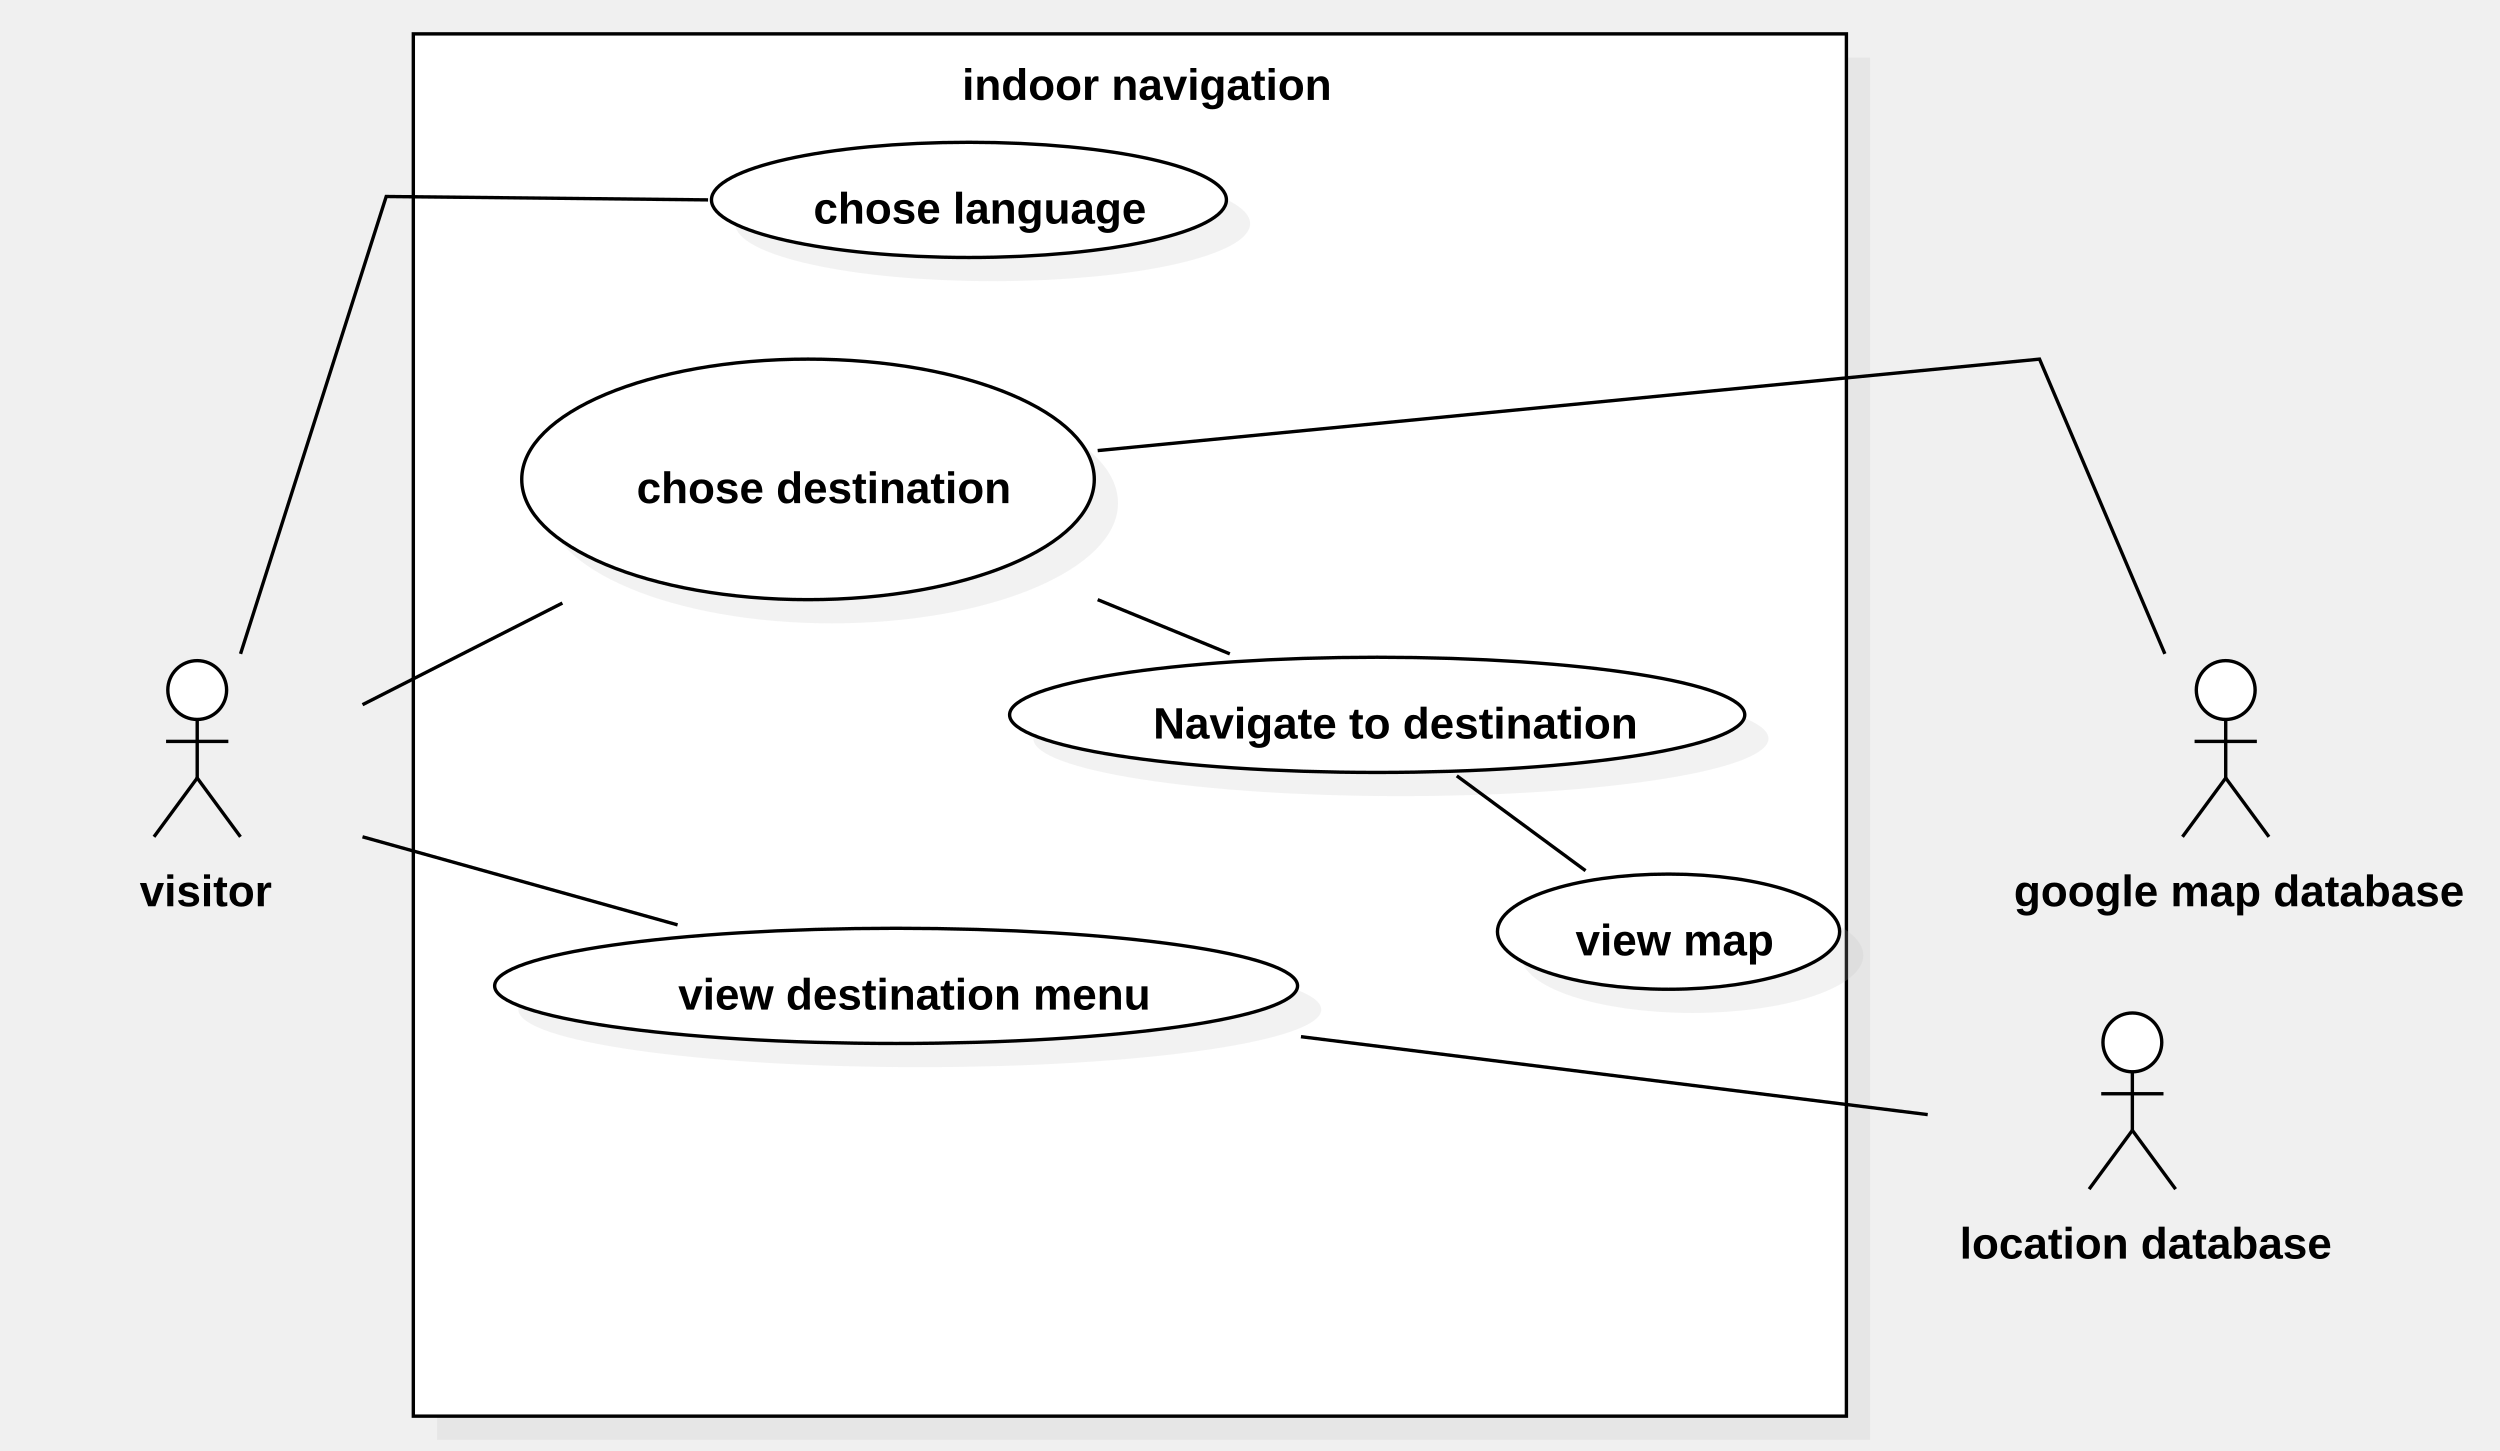
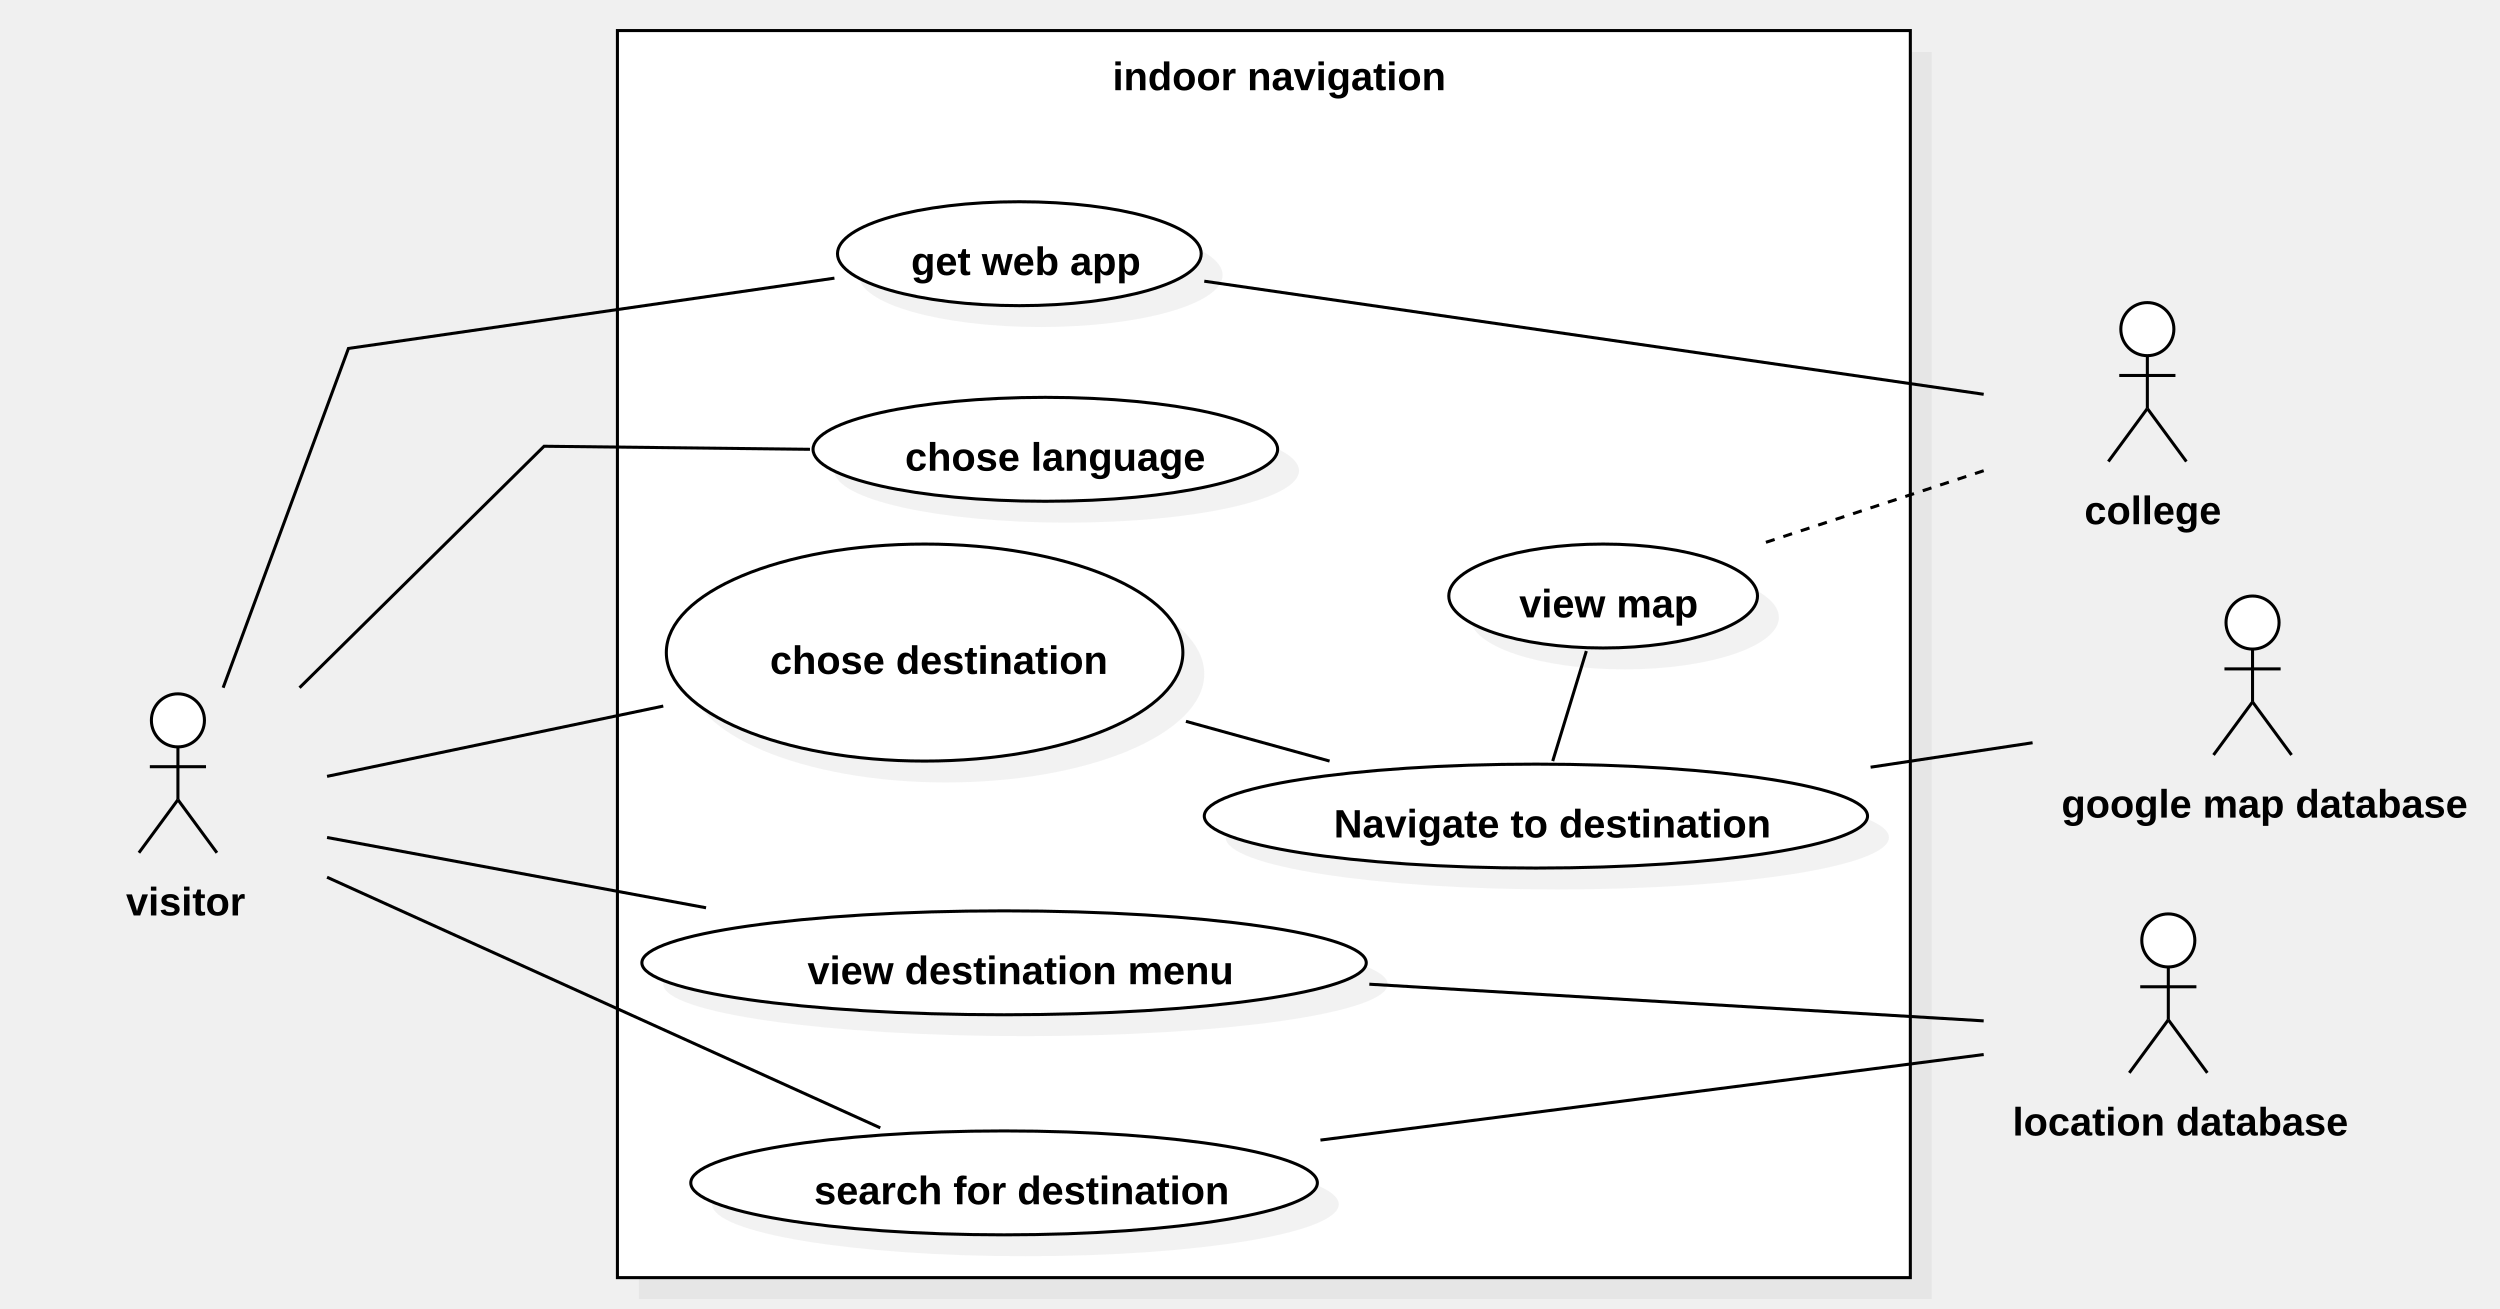
- <svg xmlns="http://www.w3.org/2000/svg" version="1.1" width="737.92" height="428">
+ <svg xmlns="http://www.w3.org/2000/svg" version="1.1" width="817.92" height="428">
  <defs />
  <g>
-     <g transform="translate(-118,-62) scale(1,1)">
+     <g transform="translate(-38,-62) scale(1,1)">
      <rect fill="#C0C0C0" stroke="none" x="247" y="79" width="423" height="408" opacity="0.2" />
    </g>
-     <g transform="translate(-118,-62) scale(1,1)">
+     <g transform="translate(-38,-62) scale(1,1)">
      <rect fill="#ffffff" stroke="none" x="240" y="72" width="423" height="408" />
    </g>
-     <g transform="translate(-118,-62) scale(1,1)">
+     <g transform="translate(-38,-62) scale(1,1)">
      <path fill="none" stroke="#000000" d="M 240 72 L 663 72 L 663 480 L 240 480 L 240 72 Z Z" stroke-miterlimit="10" />
    </g>
-     <g transform="translate(-118,-62) scale(1,1)">
+     <g transform="translate(-38,-62) scale(1,1)">
      <g>
        <path fill="none" stroke="none" />
        <text fill="#000000" stroke="none" font-family="Arial" font-size="13px" font-style="normal" font-weight="bold" text-decoration="none" x="401.991" y="91.5">indoor navigation</text>
      </g>
    </g>
-     <g transform="translate(-118,-62) scale(1,1)">
-       <path fill="#ffffff" stroke="none" d="M 167.531 265.68 C 167.531 260.886 171.417 257 176.21 257 C 181.003 257 184.889 260.886 184.889 265.68 C 184.889 270.474 181.003 274.36 176.21 274.36 C 171.417 274.36 167.531 270.474 167.531 265.68 Z" />
-     </g>
-     <g transform="translate(-118,-62) scale(1,1)">
-       <path fill="none" stroke="#000000" d="M 167.531 265.68 C 167.531 260.886 171.417 257 176.21 257 C 181.003 257 184.889 260.886 184.889 265.68 C 184.889 270.474 181.003 274.36 176.21 274.36 C 171.417 274.36 167.531 270.474 167.531 265.68 Z" stroke-miterlimit="10" />
-     </g>
-     <g transform="translate(-118,-62) scale(1,1)">
-       <path fill="none" stroke="#000000" d="M 176.21 274.36 L 176.21 291.64" stroke-miterlimit="10" />
-     </g>
-     <g transform="translate(-118,-62) scale(1,1)">
-       <path fill="none" stroke="#000000" d="M 167.02 280.84 L 185.4 280.84" stroke-miterlimit="10" />
-     </g>
-     <g transform="translate(-118,-62) scale(1,1)">
-       <path fill="none" stroke="#000000" d="M 176.21 291.64 L 163.446 309" stroke-miterlimit="10" />
-     </g>
-     <g transform="translate(-118,-62) scale(1,1)">
-       <path fill="none" stroke="#000000" d="M 176.21 291.64 L 188.974 309" stroke-miterlimit="10" />
-     </g>
-     <g transform="translate(-118,-62) scale(1,1)">
-       <g>
-         <path fill="none" stroke="none" />
-         <text fill="#000000" stroke="none" font-family="Arial" font-size="13px" font-style="normal" font-weight="bold" text-decoration="none" x="159.236" y="329.5">visitor</text>
-       </g>
-     </g>
-     <g transform="translate(-118,-62) scale(1,1)">
-       <path fill="#C0C0C0" stroke="none" d="M 279 210.5 C 279 190.894 316.832 175 363.5 175 C 410.168 175 448 190.894 448 210.5 C 448 230.106 410.168 246 363.5 246 C 316.832 246 279 230.106 279 210.5 Z" opacity="0.2" />
-     </g>
-     <g transform="translate(-118,-62) scale(1,1)">
-       <path fill="#ffffff" stroke="none" d="M 272 203.5 C 272 183.894 309.832 168 356.5 168 C 403.168 168 441 183.894 441 203.5 C 441 223.106 403.168 239 356.5 239 C 309.832 239 272 223.106 272 203.5 Z" />
-     </g>
-     <g transform="translate(-118,-62) scale(1,1)">
-       <path fill="none" stroke="#000000" d="M 272 203.5 C 272 183.894 309.832 168 356.5 168 C 403.168 168 441 183.894 441 203.5 C 441 223.106 403.168 239 356.5 239 C 309.832 239 272 223.106 272 203.5 Z" stroke-miterlimit="10" />
-     </g>
-     <g transform="translate(-118,-62) scale(1,1)">
-       <g>
-         <path fill="none" stroke="none" />
-         <text fill="#000000" stroke="none" font-family="Arial" font-size="13px" font-style="normal" font-weight="bold" text-decoration="none" x="305.909" y="210.5">chose destination</text>
-       </g>
-     </g>
-     <g transform="translate(-118,-62) scale(1,1)">
-       <path fill="#C0C0C0" stroke="none" d="M 271 360 C 271 350.611 324.054 343 389.5 343 C 454.946 343 508 350.611 508 360 C 508 369.389 454.946 377 389.5 377 C 324.054 377 271 369.389 271 360 Z" opacity="0.2" />
-     </g>
-     <g transform="translate(-118,-62) scale(1,1)">
-       <path fill="#ffffff" stroke="none" d="M 264 353 C 264 343.611 317.054 336 382.5 336 C 447.946 336 501 343.611 501 353 C 501 362.389 447.946 370 382.5 370 C 317.054 370 264 362.389 264 353 Z" />
-     </g>
-     <g transform="translate(-118,-62) scale(1,1)">
-       <path fill="none" stroke="#000000" d="M 264 353 C 264 343.611 317.054 336 382.5 336 C 447.946 336 501 343.611 501 353 C 501 362.389 447.946 370 382.5 370 C 317.054 370 264 362.389 264 353 Z" stroke-miterlimit="10" />
-     </g>
-     <g transform="translate(-118,-62) scale(1,1)">
-       <g>
-         <path fill="none" stroke="none" />
-         <text fill="#000000" stroke="none" font-family="Arial" font-size="13px" font-style="normal" font-weight="bold" text-decoration="none" x="318.186" y="360">view destination menu</text>
-       </g>
-     </g>
-     <g transform="translate(-118,-62) scale(1,1)">
+     <g transform="translate(-38,-62) scale(1,1)">
+       <path fill="#ffffff" stroke="none" d="M 87.531 297.68 C 87.531 292.886 91.417 289 96.21 289 C 101.003 289 104.889 292.886 104.889 297.68 C 104.889 302.474 101.003 306.36 96.21 306.36 C 91.417 306.36 87.531 302.474 87.531 297.68 Z" />
+     </g>
+     <g transform="translate(-38,-62) scale(1,1)">
+       <path fill="none" stroke="#000000" d="M 87.531 297.68 C 87.531 292.886 91.417 289 96.21 289 C 101.003 289 104.889 292.886 104.889 297.68 C 104.889 302.474 101.003 306.36 96.21 306.36 C 91.417 306.36 87.531 302.474 87.531 297.68 Z" stroke-miterlimit="10" />
+     </g>
+     <g transform="translate(-38,-62) scale(1,1)">
+       <path fill="none" stroke="#000000" d="M 96.21 306.36 L 96.21 323.64" stroke-miterlimit="10" />
+     </g>
+     <g transform="translate(-38,-62) scale(1,1)">
+       <path fill="none" stroke="#000000" d="M 87.02 312.84 L 105.4 312.84" stroke-miterlimit="10" />
+     </g>
+     <g transform="translate(-38,-62) scale(1,1)">
+       <path fill="none" stroke="#000000" d="M 96.21 323.64 L 83.446 341" stroke-miterlimit="10" />
+     </g>
+     <g transform="translate(-38,-62) scale(1,1)">
+       <path fill="none" stroke="#000000" d="M 96.21 323.64 L 108.974 341" stroke-miterlimit="10" />
+     </g>
+     <g transform="translate(-38,-62) scale(1,1)">
+       <g>
+         <path fill="none" stroke="none" />
+         <text fill="#000000" stroke="none" font-family="Arial" font-size="13px" font-style="normal" font-weight="bold" text-decoration="none" x="79.236" y="361.5">visitor</text>
+       </g>
+     </g>
+     <g transform="translate(-38,-62) scale(1,1)">
+       <path fill="#C0C0C0" stroke="none" d="M 263 282.5 C 263 262.894 300.832 247 347.5 247 C 394.168 247 432 262.894 432 282.5 C 432 302.106 394.168 318 347.5 318 C 300.832 318 263 302.106 263 282.5 Z" opacity="0.2" />
+     </g>
+     <g transform="translate(-38,-62) scale(1,1)">
+       <path fill="#ffffff" stroke="none" d="M 256 275.5 C 256 255.894 293.832 240 340.5 240 C 387.168 240 425 255.894 425 275.5 C 425 295.106 387.168 311 340.5 311 C 293.832 311 256 295.106 256 275.5 Z" />
+     </g>
+     <g transform="translate(-38,-62) scale(1,1)">
+       <path fill="none" stroke="#000000" d="M 256 275.5 C 256 255.894 293.832 240 340.5 240 C 387.168 240 425 255.894 425 275.5 C 425 295.106 387.168 311 340.5 311 C 293.832 311 256 295.106 256 275.5 Z" stroke-miterlimit="10" />
+     </g>
+     <g transform="translate(-38,-62) scale(1,1)">
+       <g>
+         <path fill="none" stroke="none" />
+         <text fill="#000000" stroke="none" font-family="Arial" font-size="13px" font-style="normal" font-weight="bold" text-decoration="none" x="289.909" y="282.5">chose destination</text>
+       </g>
+     </g>
+     <g transform="translate(-38,-62) scale(1,1)">
+       <path fill="#C0C0C0" stroke="none" d="M 255 384 C 255 374.611 308.054 367 373.5 367 C 438.946 367 492 374.611 492 384 C 492 393.389 438.946 401 373.5 401 C 308.054 401 255 393.389 255 384 Z" opacity="0.2" />
+     </g>
+     <g transform="translate(-38,-62) scale(1,1)">
+       <path fill="#ffffff" stroke="none" d="M 248 377 C 248 367.611 301.054 360 366.5 360 C 431.946 360 485 367.611 485 377 C 485 386.389 431.946 394 366.5 394 C 301.054 394 248 386.389 248 377 Z" />
+     </g>
+     <g transform="translate(-38,-62) scale(1,1)">
+       <path fill="none" stroke="#000000" d="M 248 377 C 248 367.611 301.054 360 366.5 360 C 431.946 360 485 367.611 485 377 C 485 386.389 431.946 394 366.5 394 C 301.054 394 248 386.389 248 377 Z" stroke-miterlimit="10" />
+     </g>
+     <g transform="translate(-38,-62) scale(1,1)">
+       <g>
+         <path fill="none" stroke="none" />
+         <text fill="#000000" stroke="none" font-family="Arial" font-size="13px" font-style="normal" font-weight="bold" text-decoration="none" x="302.186" y="384">view destination menu</text>
+       </g>
+     </g>
+     <g transform="translate(-38,-62) scale(1,1)">
      <path fill="#ffffff" stroke="none" d="M 766.281 265.68 C 766.281 260.886 770.167 257 774.96 257 C 779.753 257 783.639 260.886 783.639 265.68 C 783.639 270.474 779.753 274.36 774.96 274.36 C 770.167 274.36 766.281 270.474 766.281 265.68 Z" />
    </g>
-     <g transform="translate(-118,-62) scale(1,1)">
+     <g transform="translate(-38,-62) scale(1,1)">
      <path fill="none" stroke="#000000" d="M 766.281 265.68 C 766.281 260.886 770.167 257 774.96 257 C 779.753 257 783.639 260.886 783.639 265.68 C 783.639 270.474 779.753 274.36 774.96 274.36 C 770.167 274.36 766.281 270.474 766.281 265.68 Z" stroke-miterlimit="10" />
    </g>
-     <g transform="translate(-118,-62) scale(1,1)">
+     <g transform="translate(-38,-62) scale(1,1)">
      <path fill="none" stroke="#000000" d="M 774.96 274.36 L 774.96 291.64" stroke-miterlimit="10" />
    </g>
-     <g transform="translate(-118,-62) scale(1,1)">
+     <g transform="translate(-38,-62) scale(1,1)">
      <path fill="none" stroke="#000000" d="M 765.77 280.84 L 784.15 280.84" stroke-miterlimit="10" />
    </g>
-     <g transform="translate(-118,-62) scale(1,1)">
+     <g transform="translate(-38,-62) scale(1,1)">
      <path fill="none" stroke="#000000" d="M 774.96 291.64 L 762.196 309" stroke-miterlimit="10" />
    </g>
-     <g transform="translate(-118,-62) scale(1,1)">
+     <g transform="translate(-38,-62) scale(1,1)">
      <path fill="none" stroke="#000000" d="M 774.96 291.64 L 787.724 309" stroke-miterlimit="10" />
    </g>
-     <g transform="translate(-118,-62) scale(1,1)">
+     <g transform="translate(-38,-62) scale(1,1)">
      <g>
        <path fill="none" stroke="none" />
        <text fill="#000000" stroke="none" font-family="Arial" font-size="13px" font-style="normal" font-weight="bold" text-decoration="none" x="712.439" y="329.5">google map database</text>
      </g>
    </g>
-     <g transform="translate(-118,-62) scale(1,1)">
+     <g transform="translate(-38,-62) scale(1,1)">
      <path fill="#ffffff" stroke="none" d="M 738.725 369.68 C 738.725 364.886 742.611 361 747.404 361 C 752.197 361 756.083 364.886 756.083 369.68 C 756.083 374.474 752.197 378.36 747.404 378.36 C 742.611 378.36 738.725 374.474 738.725 369.68 Z" />
    </g>
-     <g transform="translate(-118,-62) scale(1,1)">
+     <g transform="translate(-38,-62) scale(1,1)">
      <path fill="none" stroke="#000000" d="M 738.725 369.68 C 738.725 364.886 742.611 361 747.404 361 C 752.197 361 756.083 364.886 756.083 369.68 C 756.083 374.474 752.197 378.36 747.404 378.36 C 742.611 378.36 738.725 374.474 738.725 369.68 Z" stroke-miterlimit="10" />
    </g>
-     <g transform="translate(-118,-62) scale(1,1)">
+     <g transform="translate(-38,-62) scale(1,1)">
      <path fill="none" stroke="#000000" d="M 747.404 378.36 L 747.404 395.64" stroke-miterlimit="10" />
    </g>
-     <g transform="translate(-118,-62) scale(1,1)">
+     <g transform="translate(-38,-62) scale(1,1)">
      <path fill="none" stroke="#000000" d="M 738.214 384.84 L 756.594 384.84" stroke-miterlimit="10" />
    </g>
-     <g transform="translate(-118,-62) scale(1,1)">
+     <g transform="translate(-38,-62) scale(1,1)">
      <path fill="none" stroke="#000000" d="M 747.404 395.64 L 734.64 413" stroke-miterlimit="10" />
    </g>
-     <g transform="translate(-118,-62) scale(1,1)">
+     <g transform="translate(-38,-62) scale(1,1)">
      <path fill="none" stroke="#000000" d="M 747.404 395.64 L 760.168 413" stroke-miterlimit="10" />
    </g>
-     <g transform="translate(-118,-62) scale(1,1)">
+     <g transform="translate(-38,-62) scale(1,1)">
      <g>
        <path fill="none" stroke="none" />
        <text fill="#000000" stroke="none" font-family="Arial" font-size="13px" font-style="normal" font-weight="bold" text-decoration="none" x="696.448" y="433.5">location database</text>
      </g>
    </g>
-     <g transform="translate(-118,-62) scale(1,1)">
-       <path fill="#C0C0C0" stroke="none" d="M 423 280 C 423 270.611 471.577 263 531.5 263 C 591.423 263 640 270.611 640 280 C 640 289.389 591.423 297 531.5 297 C 471.577 297 423 289.389 423 280 Z" opacity="0.2" />
-     </g>
-     <g transform="translate(-118,-62) scale(1,1)">
-       <path fill="#ffffff" stroke="none" d="M 416 273 C 416 263.611 464.577 256 524.5 256 C 584.423 256 633 263.611 633 273 C 633 282.389 584.423 290 524.5 290 C 464.577 290 416 282.389 416 273 Z" />
-     </g>
-     <g transform="translate(-118,-62) scale(1,1)">
-       <path fill="none" stroke="#000000" d="M 416 273 C 416 263.611 464.577 256 524.5 256 C 584.423 256 633 263.611 633 273 C 633 282.389 584.423 290 524.5 290 C 464.577 290 416 282.389 416 273 Z" stroke-miterlimit="10" />
-     </g>
-     <g transform="translate(-118,-62) scale(1,1)">
-       <g>
-         <path fill="none" stroke="none" />
-         <text fill="#000000" stroke="none" font-family="Arial" font-size="13px" font-style="normal" font-weight="bold" text-decoration="none" x="458.373" y="280">Navigate to destination</text>
-       </g>
-     </g>
-     <g transform="translate(-118,-62) scale(1,1)">
-       <path fill="none" stroke="#000000" d="M 225 270 L 284 240" stroke-miterlimit="10" />
-     </g>
-     <g transform="translate(-118,-62) scale(1,1)">
-       <path fill="none" stroke="#000000" d="M 225 309 L 318 335" stroke-miterlimit="10" />
-     </g>
-     <g transform="translate(-118,-62) scale(1,1)">
-       <path fill="none" stroke="#000000" d="M 442 239 L 481 255" stroke-miterlimit="10" />
-     </g>
-     <g transform="translate(-118,-62) scale(1,1)">
-       <path fill="none" stroke="#000000" d="M 757 255 L 720 168 L 442 195" stroke-miterlimit="10" />
-     </g>
-     <g transform="translate(-118,-62) scale(1,1)">
-       <path fill="none" stroke="#000000" d="M 687 391 L 502 368" stroke-miterlimit="10" />
-     </g>
-     <g transform="translate(-118,-62) scale(1,1)">
-       <path fill="#C0C0C0" stroke="none" d="M 567 344 C 567 334.611 589.61 327 617.5 327 C 645.39 327 668 334.611 668 344 C 668 353.389 645.39 361 617.5 361 C 589.61 361 567 353.389 567 344 Z" opacity="0.2" />
-     </g>
-     <g transform="translate(-118,-62) scale(1,1)">
-       <path fill="#ffffff" stroke="none" d="M 560 337 C 560 327.611 582.61 320 610.5 320 C 638.39 320 661 327.611 661 337 C 661 346.389 638.39 354 610.5 354 C 582.61 354 560 346.389 560 337 Z" />
-     </g>
-     <g transform="translate(-118,-62) scale(1,1)">
-       <path fill="none" stroke="#000000" d="M 560 337 C 560 327.611 582.61 320 610.5 320 C 638.39 320 661 327.611 661 337 C 661 346.389 638.39 354 610.5 354 C 582.61 354 560 346.389 560 337 Z" stroke-miterlimit="10" />
-     </g>
-     <g transform="translate(-118,-62) scale(1,1)">
-       <g>
-         <path fill="none" stroke="none" />
-         <text fill="#000000" stroke="none" font-family="Arial" font-size="13px" font-style="normal" font-weight="bold" text-decoration="none" x="583.046" y="344">view map</text>
-       </g>
-     </g>
-     <g transform="translate(-118,-62) scale(1,1)">
-       <path fill="none" stroke="#000000" d="M 548 291 L 586 319" stroke-miterlimit="10" />
-     </g>
-     <g transform="translate(-118,-62) scale(1,1)">
-       <path fill="#C0C0C0" stroke="none" d="M 335 128 C 335 118.611 369.026 111 411 111 C 452.974 111 487 118.611 487 128 C 487 137.389 452.974 145 411 145 C 369.026 145 335 137.389 335 128 Z" opacity="0.2" />
-     </g>
-     <g transform="translate(-118,-62) scale(1,1)">
-       <path fill="#ffffff" stroke="none" d="M 328 121 C 328 111.611 362.026 104 404 104 C 445.974 104 480 111.611 480 121 C 480 130.389 445.974 138 404 138 C 362.026 138 328 130.389 328 121 Z" />
-     </g>
-     <g transform="translate(-118,-62) scale(1,1)">
-       <path fill="none" stroke="#000000" d="M 328 121 C 328 111.611 362.026 104 404 104 C 445.974 104 480 111.611 480 121 C 480 130.389 445.974 138 404 138 C 362.026 138 328 130.389 328 121 Z" stroke-miterlimit="10" />
-     </g>
-     <g transform="translate(-118,-62) scale(1,1)">
-       <g>
-         <path fill="none" stroke="none" />
-         <text fill="#000000" stroke="none" font-family="Arial" font-size="13px" font-style="normal" font-weight="bold" text-decoration="none" x="358.1" y="128">chose language</text>
-       </g>
-     </g>
-     <g transform="translate(-118,-62) scale(1,1)">
-       <path fill="none" stroke="#000000" d="M 189 255 L 232 120 L 327 121" stroke-miterlimit="10" />
+     <g transform="translate(-38,-62) scale(1,1)">
+       <path fill="#C0C0C0" stroke="none" d="M 439 336 C 439 326.611 487.577 319 547.5 319 C 607.423 319 656 326.611 656 336 C 656 345.389 607.423 353 547.5 353 C 487.577 353 439 345.389 439 336 Z" opacity="0.2" />
+     </g>
+     <g transform="translate(-38,-62) scale(1,1)">
+       <path fill="#ffffff" stroke="none" d="M 432 329 C 432 319.611 480.577 312 540.5 312 C 600.423 312 649 319.611 649 329 C 649 338.389 600.423 346 540.5 346 C 480.577 346 432 338.389 432 329 Z" />
+     </g>
+     <g transform="translate(-38,-62) scale(1,1)">
+       <path fill="none" stroke="#000000" d="M 432 329 C 432 319.611 480.577 312 540.5 312 C 600.423 312 649 319.611 649 329 C 649 338.389 600.423 346 540.5 346 C 480.577 346 432 338.389 432 329 Z" stroke-miterlimit="10" />
+     </g>
+     <g transform="translate(-38,-62) scale(1,1)">
+       <g>
+         <path fill="none" stroke="none" />
+         <text fill="#000000" stroke="none" font-family="Arial" font-size="13px" font-style="normal" font-weight="bold" text-decoration="none" x="474.373" y="336">Navigate to destination</text>
+       </g>
+     </g>
+     <g transform="translate(-38,-62) scale(1,1)">
+       <path fill="none" stroke="#000000" d="M 145 316 L 255 293" stroke-miterlimit="10" />
+     </g>
+     <g transform="translate(-38,-62) scale(1,1)">
+       <path fill="none" stroke="#000000" d="M 145 336 L 269 359" stroke-miterlimit="10" />
+     </g>
+     <g transform="translate(-38,-62) scale(1,1)">
+       <path fill="none" stroke="#000000" d="M 426 298 L 473 311" stroke-miterlimit="10" />
+     </g>
+     <g transform="translate(-38,-62) scale(1,1)">
+       <path fill="none" stroke="#000000" d="M 703 305 L 650 313" stroke-miterlimit="10" />
+     </g>
+     <g transform="translate(-38,-62) scale(1,1)">
+       <path fill="none" stroke="#000000" d="M 687 396 L 486 384" stroke-miterlimit="10" />
+     </g>
+     <g transform="translate(-38,-62) scale(1,1)">
+       <path fill="#C0C0C0" stroke="none" d="M 519 264 C 519 254.611 541.61 247 569.5 247 C 597.39 247 620 254.611 620 264 C 620 273.389 597.39 281 569.5 281 C 541.61 281 519 273.389 519 264 Z" opacity="0.2" />
+     </g>
+     <g transform="translate(-38,-62) scale(1,1)">
+       <path fill="#ffffff" stroke="none" d="M 512 257 C 512 247.611 534.61 240 562.5 240 C 590.39 240 613 247.611 613 257 C 613 266.389 590.39 274 562.5 274 C 534.61 274 512 266.389 512 257 Z" />
+     </g>
+     <g transform="translate(-38,-62) scale(1,1)">
+       <path fill="none" stroke="#000000" d="M 512 257 C 512 247.611 534.61 240 562.5 240 C 590.39 240 613 247.611 613 257 C 613 266.389 590.39 274 562.5 274 C 534.61 274 512 266.389 512 257 Z" stroke-miterlimit="10" />
+     </g>
+     <g transform="translate(-38,-62) scale(1,1)">
+       <g>
+         <path fill="none" stroke="none" />
+         <text fill="#000000" stroke="none" font-family="Arial" font-size="13px" font-style="normal" font-weight="bold" text-decoration="none" x="535.046" y="264">view map</text>
+       </g>
+     </g>
+     <g transform="translate(-38,-62) scale(1,1)">
+       <path fill="none" stroke="#000000" d="M 546 311 L 557 275" stroke-miterlimit="10" />
+     </g>
+     <g transform="translate(-38,-62) scale(1,1)">
+       <path fill="#C0C0C0" stroke="none" d="M 311 216 C 311 206.611 345.026 199 387 199 C 428.974 199 463 206.611 463 216 C 463 225.389 428.974 233 387 233 C 345.026 233 311 225.389 311 216 Z" opacity="0.2" />
+     </g>
+     <g transform="translate(-38,-62) scale(1,1)">
+       <path fill="#ffffff" stroke="none" d="M 304 209 C 304 199.611 338.026 192 380 192 C 421.974 192 456 199.611 456 209 C 456 218.389 421.974 226 380 226 C 338.026 226 304 218.389 304 209 Z" />
+     </g>
+     <g transform="translate(-38,-62) scale(1,1)">
+       <path fill="none" stroke="#000000" d="M 304 209 C 304 199.611 338.026 192 380 192 C 421.974 192 456 199.611 456 209 C 456 218.389 421.974 226 380 226 C 338.026 226 304 218.389 304 209 Z" stroke-miterlimit="10" />
+     </g>
+     <g transform="translate(-38,-62) scale(1,1)">
+       <g>
+         <path fill="none" stroke="none" />
+         <text fill="#000000" stroke="none" font-family="Arial" font-size="13px" font-style="normal" font-weight="bold" text-decoration="none" x="334.1" y="216">chose language</text>
+       </g>
+     </g>
+     <g transform="translate(-38,-62) scale(1,1)">
+       <path fill="none" stroke="#000000" d="M 136 287 L 216 208 L 303 209" stroke-miterlimit="10" />
+     </g>
+     <g transform="translate(-38,-62) scale(1,1)">
+       <path fill="#C0C0C0" stroke="none" d="M 271 456 C 271 446.611 316.891 439 373.5 439 C 430.109 439 476 446.611 476 456 C 476 465.389 430.109 473 373.5 473 C 316.891 473 271 465.389 271 456 Z" opacity="0.2" />
+     </g>
+     <g transform="translate(-38,-62) scale(1,1)">
+       <path fill="#ffffff" stroke="none" d="M 264 449 C 264 439.611 309.891 432 366.5 432 C 423.109 432 469 439.611 469 449 C 469 458.389 423.109 466 366.5 466 C 309.891 466 264 458.389 264 449 Z" />
+     </g>
+     <g transform="translate(-38,-62) scale(1,1)">
+       <path fill="none" stroke="#000000" d="M 264 449 C 264 439.611 309.891 432 366.5 432 C 423.109 432 469 439.611 469 449 C 469 458.389 423.109 466 366.5 466 C 309.891 466 264 458.389 264 449 Z" stroke-miterlimit="10" />
+     </g>
+     <g transform="translate(-38,-62) scale(1,1)">
+       <g>
+         <path fill="none" stroke="none" />
+         <text fill="#000000" stroke="none" font-family="Arial" font-size="13px" font-style="normal" font-weight="bold" text-decoration="none" x="304.353" y="456">search for destination</text>
+       </g>
+     </g>
+     <g transform="translate(-38,-62) scale(1,1)">
+       <path fill="none" stroke="#000000" d="M 145 349 L 326 431" stroke-miterlimit="10" />
+     </g>
+     <g transform="translate(-38,-62) scale(1,1)">
+       <path fill="none" stroke="#000000" d="M 470 435 L 687 407" stroke-miterlimit="10" />
+     </g>
+     <g transform="translate(-38,-62) scale(1,1)">
+       <path fill="#C0C0C0" stroke="none" d="M 319 152 C 319 142.611 345.639 135 378.5 135 C 411.361 135 438 142.611 438 152 C 438 161.389 411.361 169 378.5 169 C 345.639 169 319 161.389 319 152 Z" opacity="0.2" />
+     </g>
+     <g transform="translate(-38,-62) scale(1,1)">
+       <path fill="#ffffff" stroke="none" d="M 312 145 C 312 135.611 338.639 128 371.5 128 C 404.361 128 431 135.611 431 145 C 431 154.389 404.361 162 371.5 162 C 338.639 162 312 154.389 312 145 Z" />
+     </g>
+     <g transform="translate(-38,-62) scale(1,1)">
+       <path fill="none" stroke="#000000" d="M 312 145 C 312 135.611 338.639 128 371.5 128 C 404.361 128 431 135.611 431 145 C 431 154.389 404.361 162 371.5 162 C 338.639 162 312 154.389 312 145 Z" stroke-miterlimit="10" />
+     </g>
+     <g transform="translate(-38,-62) scale(1,1)">
+       <g>
+         <path fill="none" stroke="none" />
+         <text fill="#000000" stroke="none" font-family="Arial" font-size="13px" font-style="normal" font-weight="bold" text-decoration="none" x="336.083" y="152">get web app</text>
+       </g>
+     </g>
+     <g transform="translate(-38,-62) scale(1,1)">
+       <path fill="#ffffff" stroke="none" d="M 731.866 169.68 C 731.866 164.886 735.752 161 740.545 161 C 745.339 161 749.225 164.886 749.225 169.68 C 749.225 174.474 745.339 178.36 740.545 178.36 C 735.752 178.36 731.866 174.474 731.866 169.68 Z" />
+     </g>
+     <g transform="translate(-38,-62) scale(1,1)">
+       <path fill="none" stroke="#000000" d="M 731.866 169.68 C 731.866 164.886 735.752 161 740.545 161 C 745.339 161 749.225 164.886 749.225 169.68 C 749.225 174.474 745.339 178.36 740.545 178.36 C 735.752 178.36 731.866 174.474 731.866 169.68 Z" stroke-miterlimit="10" />
+     </g>
+     <g transform="translate(-38,-62) scale(1,1)">
+       <path fill="none" stroke="#000000" d="M 740.545 178.36 L 740.545 195.64" stroke-miterlimit="10" />
+     </g>
+     <g transform="translate(-38,-62) scale(1,1)">
+       <path fill="none" stroke="#000000" d="M 731.356 184.84 L 749.735 184.84" stroke-miterlimit="10" />
+     </g>
+     <g transform="translate(-38,-62) scale(1,1)">
+       <path fill="none" stroke="#000000" d="M 740.545 195.64 L 727.782 213" stroke-miterlimit="10" />
+     </g>
+     <g transform="translate(-38,-62) scale(1,1)">
+       <path fill="none" stroke="#000000" d="M 740.545 195.64 L 753.309 213" stroke-miterlimit="10" />
+     </g>
+     <g transform="translate(-38,-62) scale(1,1)">
+       <g>
+         <path fill="none" stroke="none" />
+         <text fill="#000000" stroke="none" font-family="Arial" font-size="13px" font-style="normal" font-weight="bold" text-decoration="none" x="719.947" y="233.5">college</text>
+       </g>
+     </g>
+     <g transform="translate(-38,-62) scale(1,1)">
+       <path fill="none" stroke="#000000" d="M 687 216 L 614 240" stroke-miterlimit="10" stroke-dasharray="3" />
+     </g>
+     <g transform="translate(-38,-62) scale(1,1)">
+       <path fill="none" stroke="#000000" d="M 111 287 L 152 176 L 311 153" stroke-miterlimit="10" />
+     </g>
+     <g transform="translate(-38,-62) scale(1,1)">
+       <path fill="none" stroke="#000000" d="M 432 154 L 687 191" stroke-miterlimit="10" />
    </g>
  </g>
</svg>
